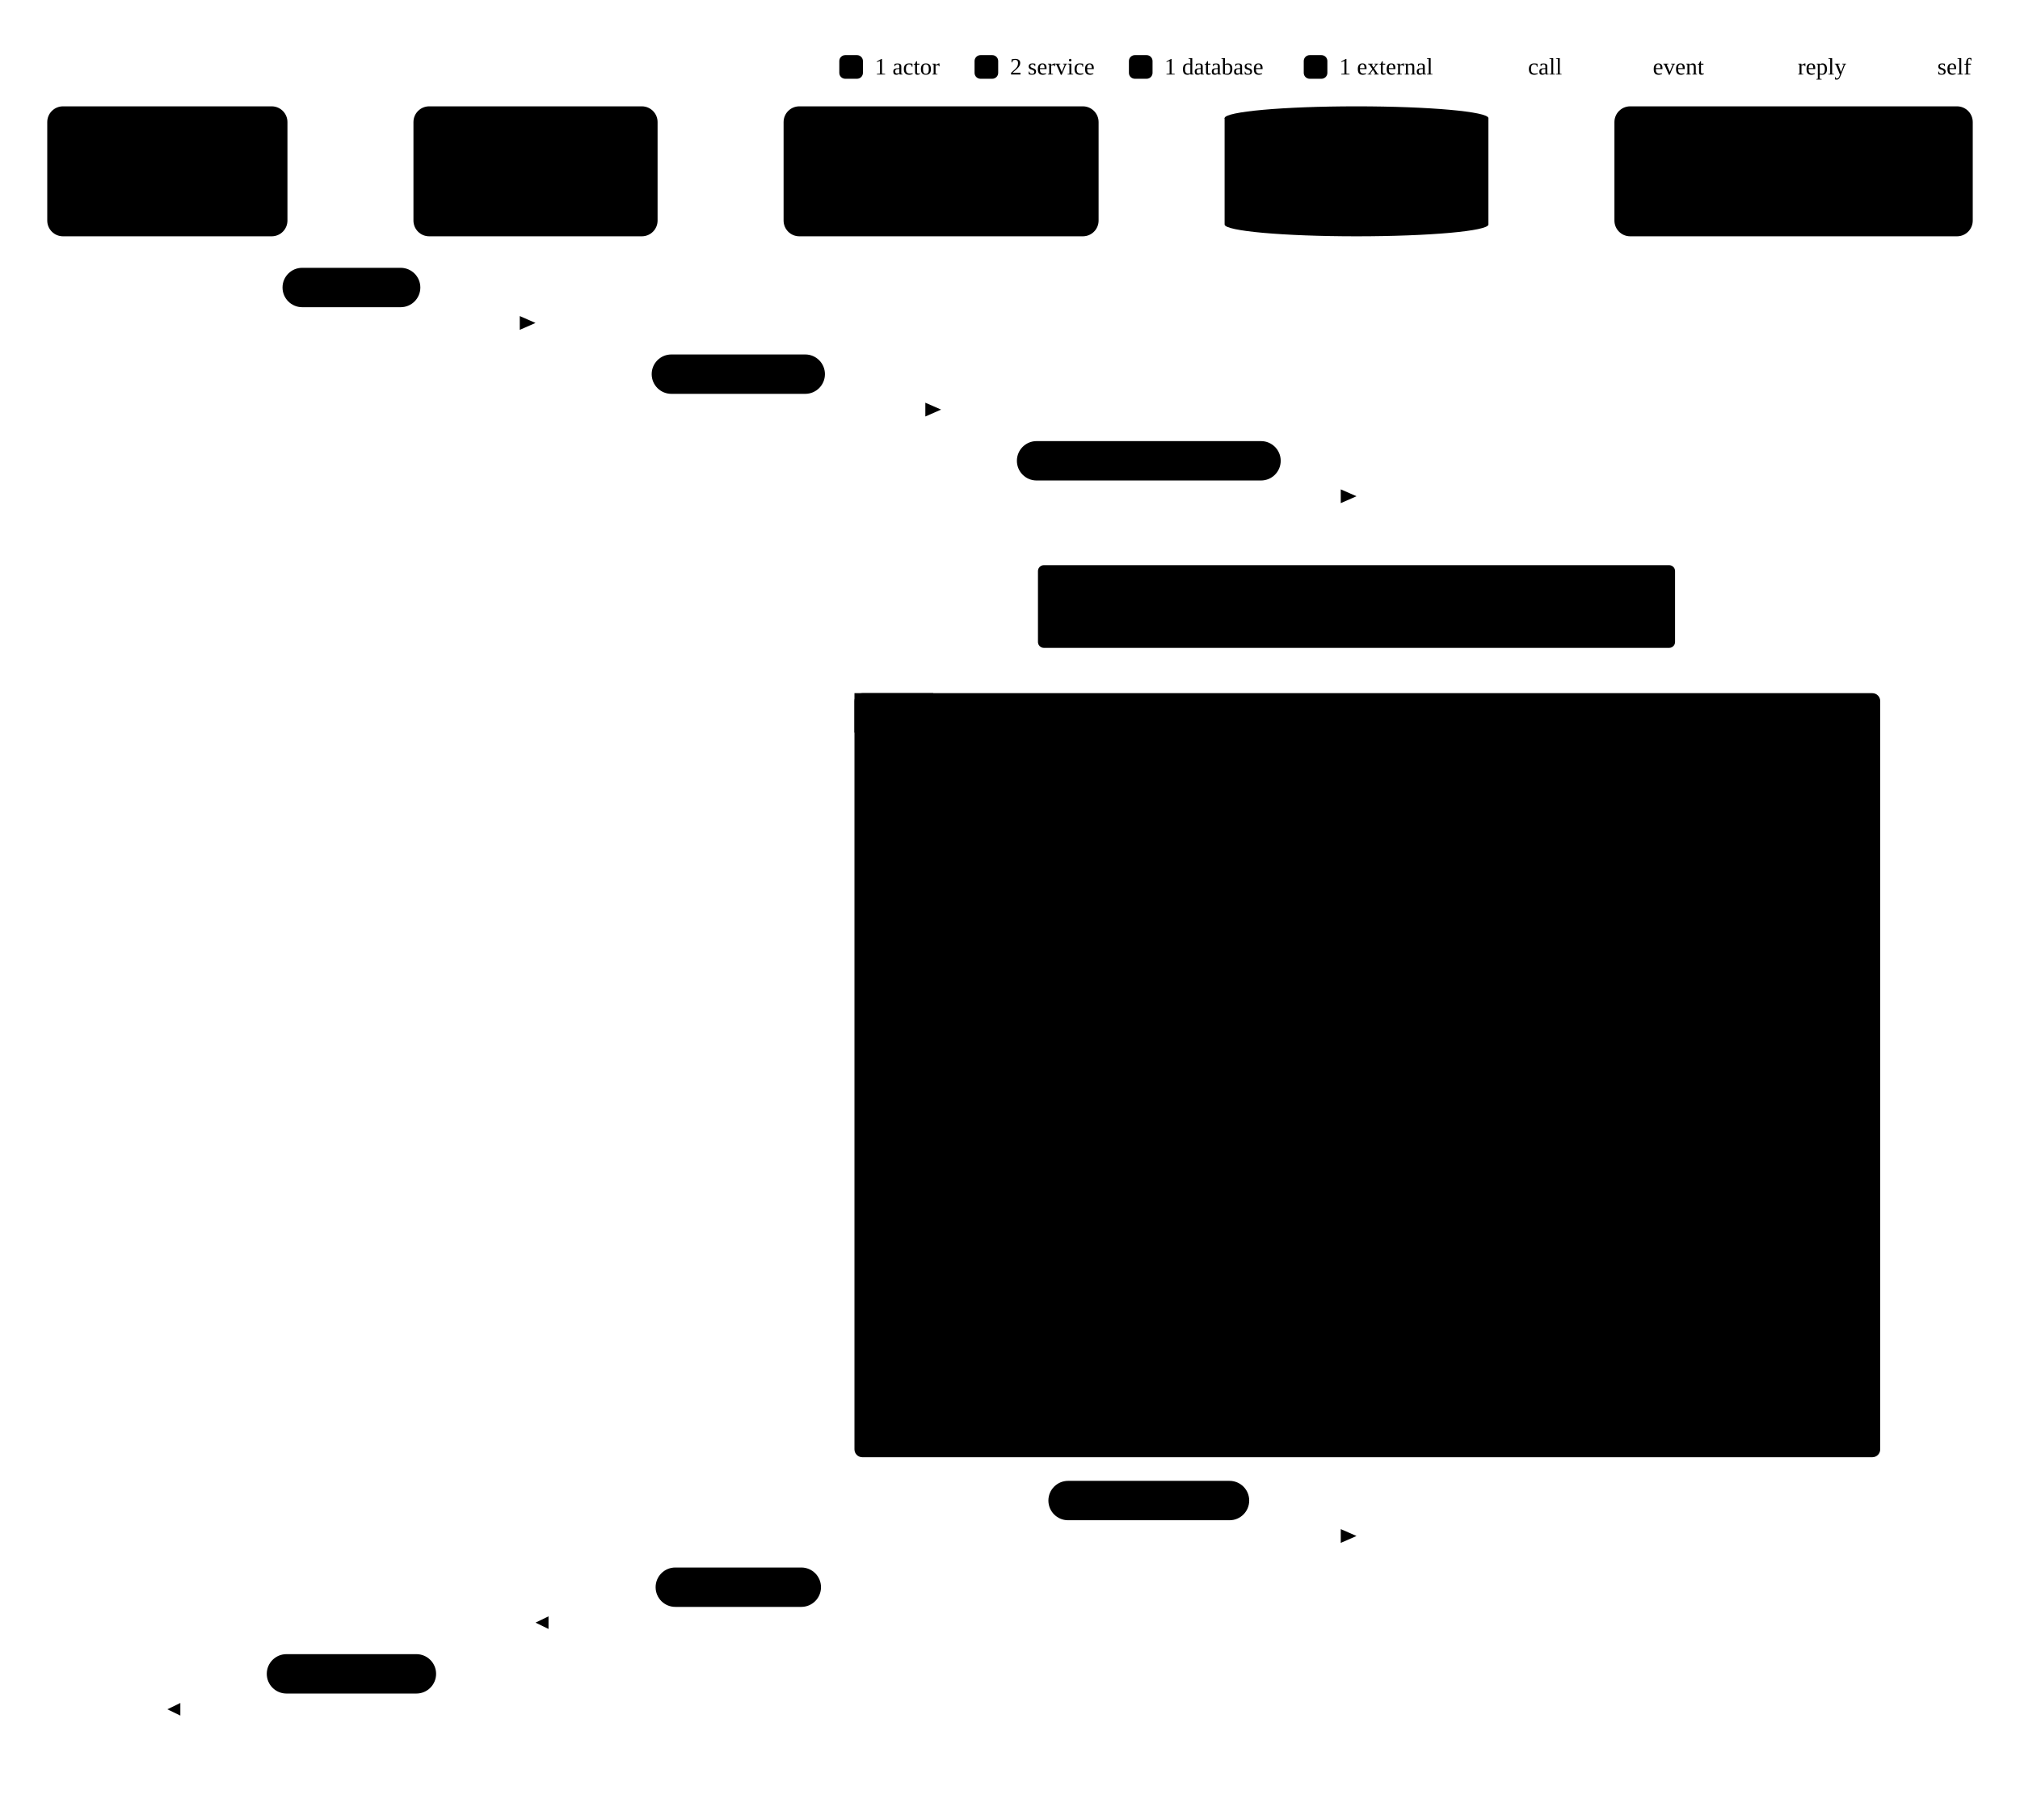
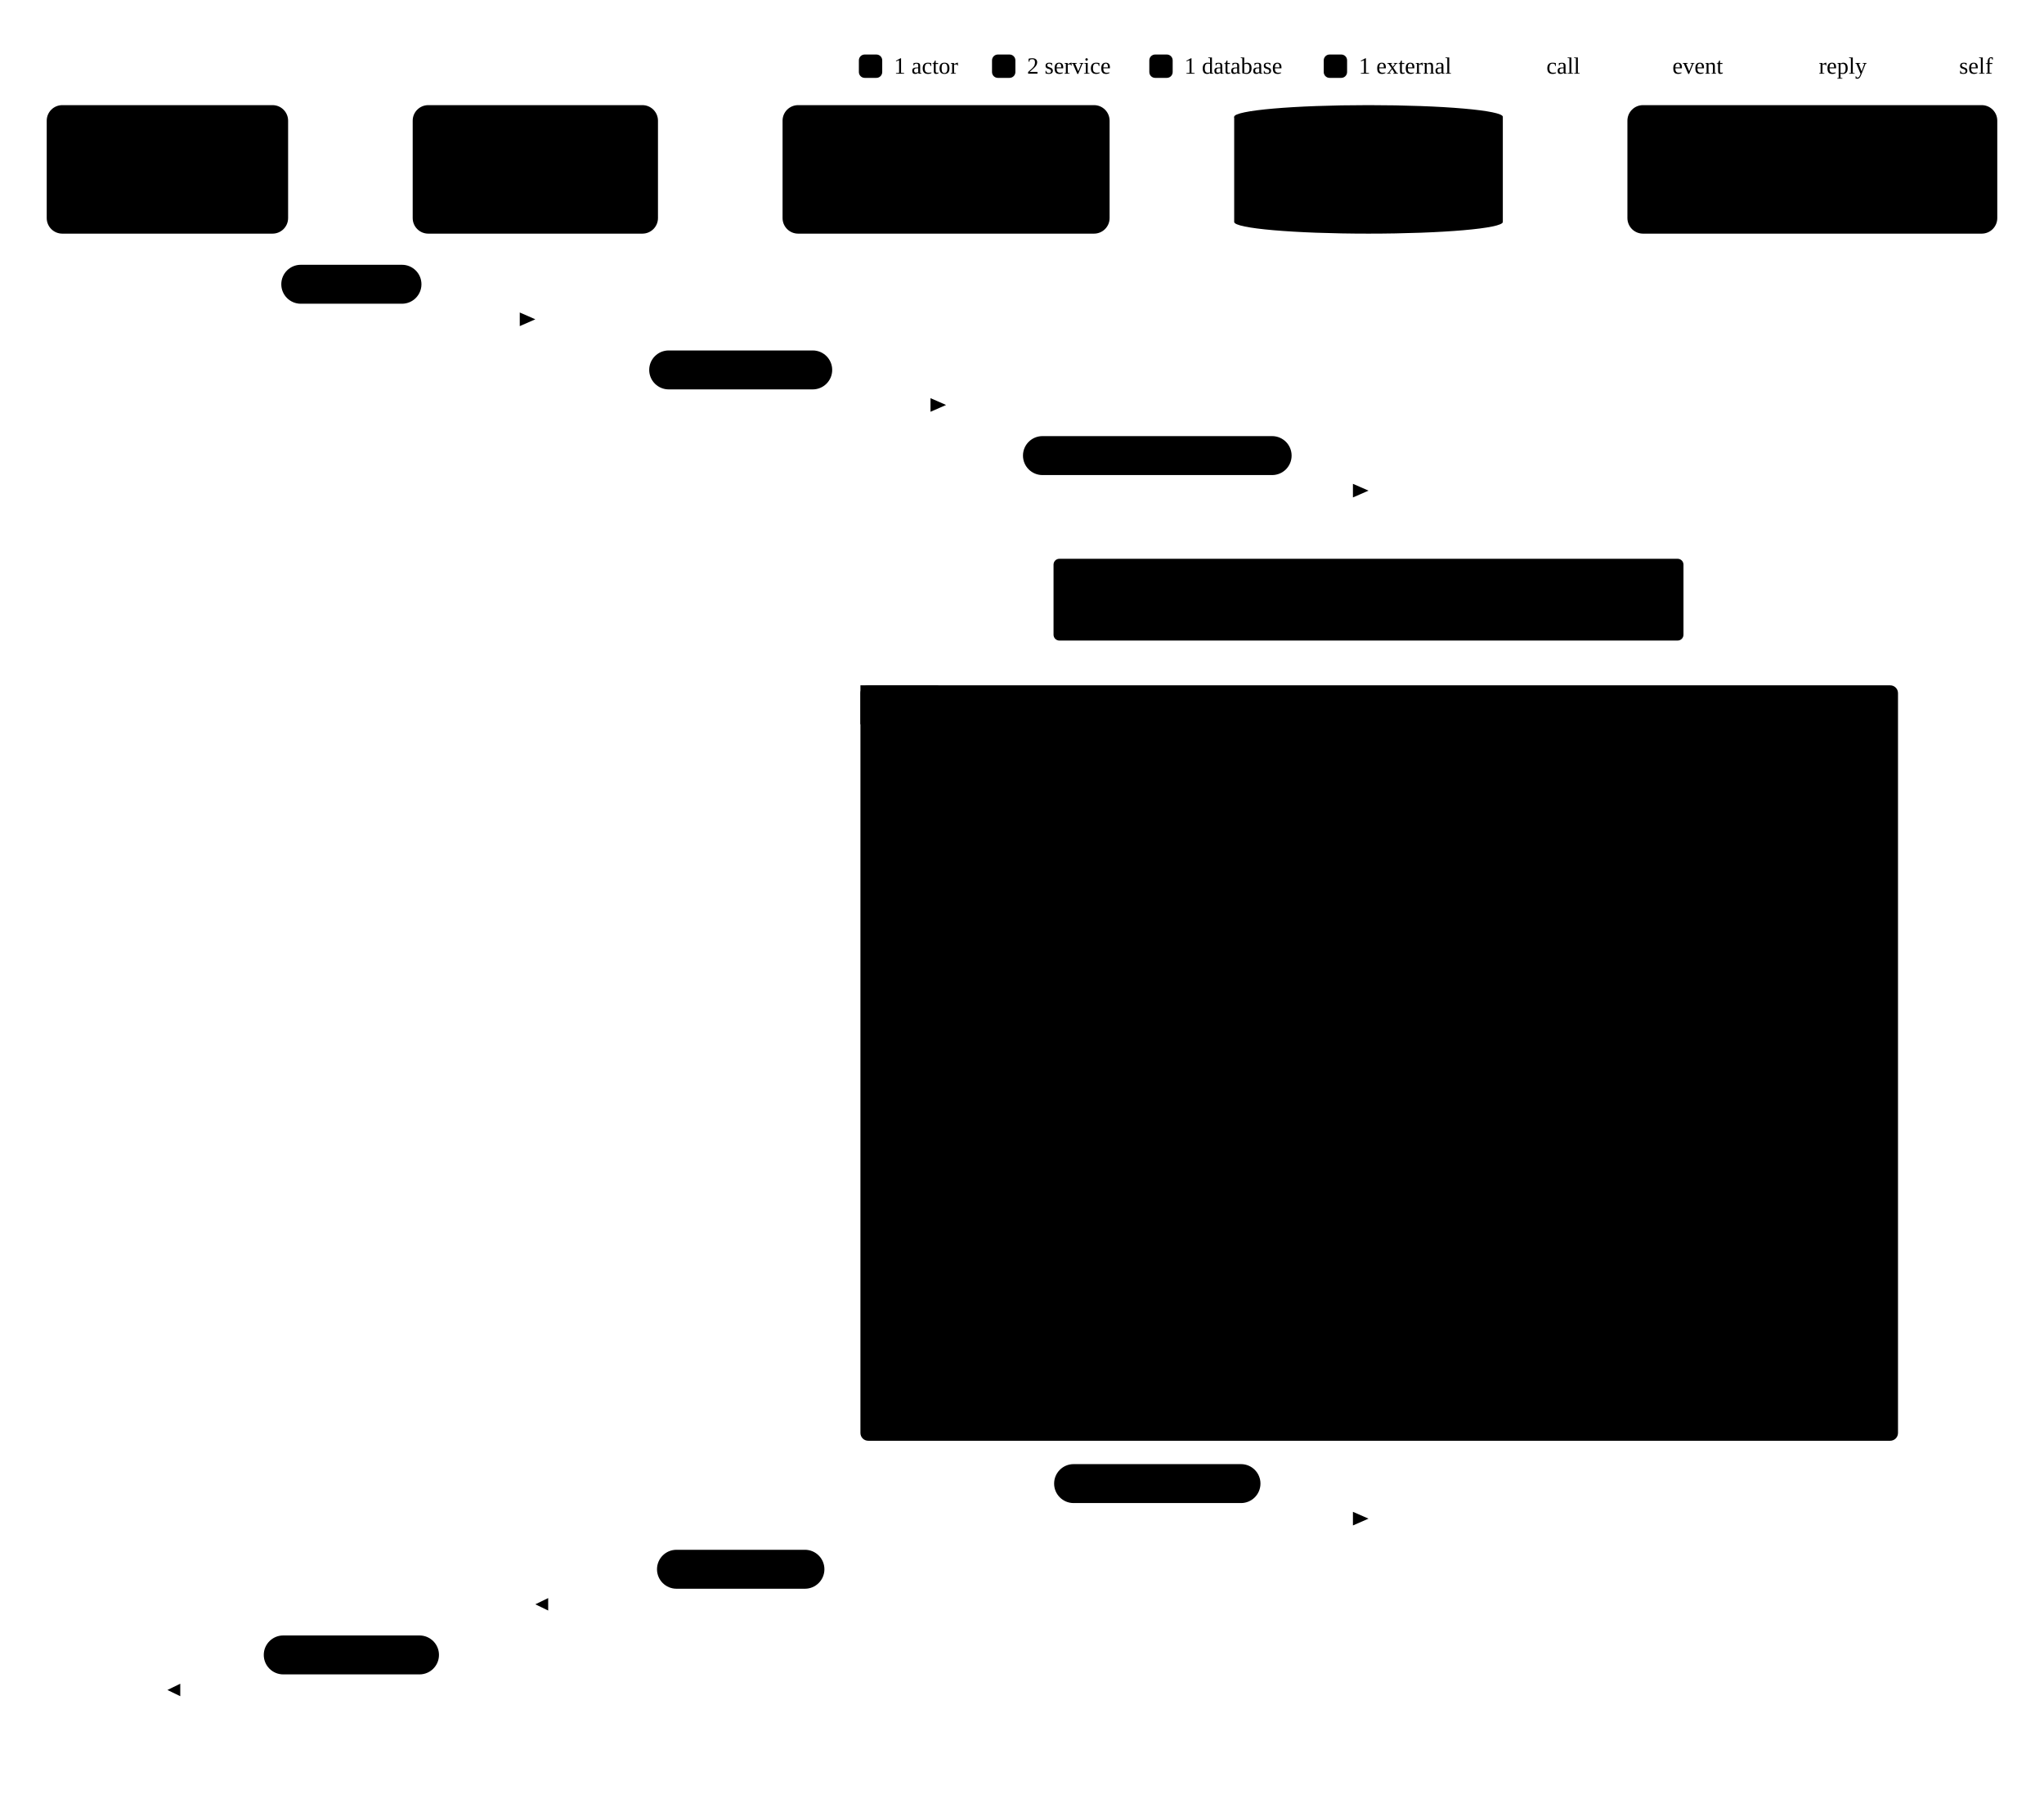
- <svg xmlns="http://www.w3.org/2000/svg" class="pa-diagram pa-type-sequence" viewBox="0 0 1026 924" role="graphics-document" aria-labelledby="d-title d-desc">
+ <svg xmlns="http://www.w3.org/2000/svg" class="pa-diagram pa-type-sequence" viewBox="0 0 1050 924" role="graphics-document" aria-labelledby="d-title d-desc">
  <defs>
    <marker id="d-arrow" viewBox="0 0 8 8" refX="8" refY="4" markerWidth="8" markerHeight="8" markerUnits="userSpaceOnUse" orient="auto-start-reverse">
      <path class="pa-arrow-fill" d="M0 0.5L8 4L0 7.5Z" />
    </marker>
    <marker id="d-arrow-open" viewBox="0 0 8 8" refX="7.4" refY="4" markerWidth="8" markerHeight="8" markerUnits="userSpaceOnUse" orient="auto-start-reverse">
      <path class="pa-arrow-open" d="M0.8 0.8L7.4 4L0.8 7.2" />
    </marker>
  </defs>
  <g class="pa-frame pa-frame-loop" data-messages="m4 m5 m6 m7 m8">
-     <rect class="pa-frame-box" x="434" y="352" width="521" height="388" rx="4" />
-     <path class="pa-frame-tab" d="M434 352H474V367L469 372H434Z" />
+     <rect class="pa-frame-box" x="442" y="352" width="533" height="388" rx="4" />
+     <path class="pa-frame-tab" d="M442 352H482V367L477 372H442Z" />
    <text class="pa-frame-kind" text-anchor="middle">
-       <tspan x="452.75" y="365.85">loop</tspan>
+       <tspan x="460.75" y="365.85">loop</tspan>
    </text>
    <text class="pa-frame-label" text-anchor="start">
-       <tspan x="482" y="366.2">until approved</tspan>
+       <tspan x="490" y="366.2">until approved</tspan>
    </text>
  </g>
  <g class="pa-frame pa-frame-alt" data-messages="m5 m6 m7">
-     <rect class="pa-frame-box" x="466" y="464" width="457" height="212" rx="4" />
-     <path class="pa-frame-tab" d="M466 464H496V479L491 484H466Z" />
+     <rect class="pa-frame-box" x="474" y="464" width="469" height="212" rx="4" />
+     <path class="pa-frame-tab" d="M474 464H506V479L501 484H474Z" />
    <text class="pa-frame-kind" text-anchor="middle">
-       <tspan x="479.75" y="477.85">alt</tspan>
+       <tspan x="488.75" y="477.85">alt</tspan>
    </text>
    <text class="pa-frame-label" text-anchor="start">
-       <tspan x="504" y="478.2">card declined</tspan>
-     </text>
-   </g>
-   <line class="pa-lifeline" data-for="shopper" x1="85" y1="120" x2="85" y2="900" />
-   <line class="pa-lifeline" data-for="web" x1="272" y1="120" x2="272" y2="900" />
-   <line class="pa-lifeline" data-for="orders" x1="478" y1="120" x2="478" y2="900" />
-   <line class="pa-lifeline" data-for="db" x1="689" y1="120" x2="689" y2="900" />
-   <line class="pa-lifeline" data-for="psp" x1="911" y1="120" x2="911" y2="900" />
+       <tspan x="514" y="478.2">card declined</tspan>
+     </text>
+   </g>
+   <line class="pa-lifeline" data-for="shopper" x1="86" y1="120" x2="86" y2="900" />
+   <line class="pa-lifeline" data-for="web" x1="275" y1="120" x2="275" y2="900" />
+   <line class="pa-lifeline" data-for="orders" x1="486" y1="120" x2="486" y2="900" />
+   <line class="pa-lifeline" data-for="db" x1="703" y1="120" x2="703" y2="900" />
+   <line class="pa-lifeline" data-for="psp" x1="931" y1="120" x2="931" y2="900" />
  <g class="pa-node pa-kind-actor pa-family-person pa-tone-neutral" data-id="shopper" tabindex="0" role="graphics-symbol" aria-label="Shopper: actor">
-     <path class="pa-shape pa-shape-rounded-rect" d="M32 54L138 54A8 8 0 0 1 146 62L146 112A8 8 0 0 1 138 120L32 120A8 8 0 0 1 24 112L24 62A8 8 0 0 1 32 54Z" />
-     <rect class="pa-tile" x="38.61" y="73" width="28" height="28" rx="7" />
-     <g class="pa-icon pa-icon-lucide" transform="translate(43.61 78) scale(0.75)">
+     <path class="pa-shape pa-shape-rounded-rect" d="M32 54L140 54A8 8 0 0 1 148 62L148 112A8 8 0 0 1 140 120L32 120A8 8 0 0 1 24 112L24 62A8 8 0 0 1 32 54Z" />
+     <rect class="pa-tile" x="38.06" y="73" width="28" height="28" rx="7" />
+     <g class="pa-icon pa-icon-lucide" transform="translate(43.06 78) scale(0.75)">
      <path d="M19 21v-2a4 4 0 0 0-4-4H9a4 4 0 0 0-4 4v2" />
      <circle cx="12" cy="7" r="4" />
    </g>
    <text class="pa-type" text-anchor="middle">
-       <tspan x="104" y="80.4">ACTOR</tspan>
-     </text>
-     <text class="pa-label" text-anchor="middle">
-       <tspan x="104" y="99.4">Shopper</tspan>
+       <tspan x="105" y="80.4">ACTOR</tspan>
+     </text>
+     <text class="pa-label" text-anchor="middle">
+       <tspan x="105" y="99.4">Shopper</tspan>
    </text>
  </g>
  <g class="pa-node pa-kind-service pa-family-service pa-tone-neutral" data-id="web" tabindex="0" role="graphics-symbol" aria-label="Web app: service">
-     <path class="pa-shape pa-shape-rounded-rect" d="M218 54L326 54A8 8 0 0 1 334 62L334 112A8 8 0 0 1 326 120L218 120A8 8 0 0 1 210 112L210 62A8 8 0 0 1 218 54Z" />
-     <rect class="pa-tile" x="224.29" y="73" width="28" height="28" rx="7" />
-     <g class="pa-icon pa-icon-lucide" transform="translate(229.29 78) scale(0.75)">
+     <path class="pa-shape pa-shape-rounded-rect" d="M220 54L330 54A8 8 0 0 1 338 62L338 112A8 8 0 0 1 330 120L220 120A8 8 0 0 1 212 112L212 62A8 8 0 0 1 220 54Z" />
+     <rect class="pa-tile" x="226.08" y="73" width="28" height="28" rx="7" />
+     <g class="pa-icon pa-icon-lucide" transform="translate(231.08 78) scale(0.75)">
      <rect width="20" height="8" x="2" y="2" rx="2" ry="2" />
      <rect width="20" height="8" x="2" y="14" rx="2" ry="2" />
      <line x1="6" x2="6.01" y1="6" y2="6" />
      <line x1="6" x2="6.01" y1="18" y2="18" />
    </g>
    <text class="pa-type" text-anchor="middle">
-       <tspan x="291" y="80.4">SERVICE</tspan>
-     </text>
-     <text class="pa-label" text-anchor="middle">
-       <tspan x="291" y="99.4">Web app</tspan>
+       <tspan x="294" y="80.4">SERVICE</tspan>
+     </text>
+     <text class="pa-label" text-anchor="middle">
+       <tspan x="294" y="99.4">Web app</tspan>
    </text>
  </g>
  <g class="pa-node pa-kind-service pa-family-service pa-tone-neutral" data-id="orders" tabindex="0" role="graphics-symbol" aria-label="Orders service: service">
-     <path class="pa-shape pa-shape-rounded-rect" d="M406 54L550 54A8 8 0 0 1 558 62L558 112A8 8 0 0 1 550 120L406 120A8 8 0 0 1 398 112L398 62A8 8 0 0 1 406 54Z" />
-     <rect class="pa-tile" x="412.02" y="73" width="28" height="28" rx="7" />
-     <g class="pa-icon pa-icon-lucide" transform="translate(417.02 78) scale(0.75)">
+     <path class="pa-shape pa-shape-rounded-rect" d="M410 54L562 54A8 8 0 0 1 570 62L570 112A8 8 0 0 1 562 120L410 120A8 8 0 0 1 402 112L402 62A8 8 0 0 1 410 54Z" />
+     <rect class="pa-tile" x="416.5" y="73" width="28" height="28" rx="7" />
+     <g class="pa-icon pa-icon-lucide" transform="translate(421.5 78) scale(0.75)">
      <rect width="20" height="8" x="2" y="2" rx="2" ry="2" />
      <rect width="20" height="8" x="2" y="14" rx="2" ry="2" />
      <line x1="6" x2="6.01" y1="6" y2="6" />
      <line x1="6" x2="6.01" y1="18" y2="18" />
    </g>
    <text class="pa-type" text-anchor="middle">
-       <tspan x="497" y="80.4">SERVICE</tspan>
-     </text>
-     <text class="pa-label" text-anchor="middle">
-       <tspan x="497" y="99.4">Orders service</tspan>
+       <tspan x="505" y="80.4">SERVICE</tspan>
+     </text>
+     <text class="pa-label" text-anchor="middle">
+       <tspan x="505" y="99.4">Orders service</tspan>
    </text>
  </g>
  <g class="pa-node pa-kind-database pa-family-data pa-tone-neutral" data-id="db" tabindex="0" role="graphics-symbol" aria-label="Orders DB: database">
-     <path class="pa-shape pa-shape-cylinder" d="M622 60A67 6 0 0 1 756 60L756 114A67 6 0 0 1 622 114Z" />
-     <path class="pa-decor" d="M622 60A67 6 0 0 0 756 60" />
-     <rect class="pa-tile" x="636.8" y="73" width="28" height="28" rx="7" />
-     <g class="pa-icon pa-icon-lucide" transform="translate(641.8 78) scale(0.75)">
+     <path class="pa-shape pa-shape-cylinder" d="M634 60A69 6 0 0 1 772 60L772 114A69 6 0 0 1 634 114Z" />
+     <path class="pa-decor" d="M634 60A69 6 0 0 0 772 60" />
+     <rect class="pa-tile" x="648.88" y="73" width="28" height="28" rx="7" />
+     <g class="pa-icon pa-icon-lucide" transform="translate(653.88 78) scale(0.75)">
      <ellipse cx="12" cy="5" rx="9" ry="3" />
      <path d="M3 5V19A9 3 0 0 0 21 19V5" />
      <path d="M3 12A9 3 0 0 0 21 12" />
    </g>
    <text class="pa-type" text-anchor="middle">
-       <tspan x="708" y="80.4">DATABASE</tspan>
-     </text>
-     <text class="pa-label" text-anchor="middle">
-       <tspan x="708" y="99.4">Orders DB</tspan>
+       <tspan x="722" y="80.4">DATABASE</tspan>
+     </text>
+     <text class="pa-label" text-anchor="middle">
+       <tspan x="722" y="99.4">Orders DB</tspan>
    </text>
  </g>
  <g class="pa-node pa-kind-external pa-family-external pa-tone-neutral" data-id="psp" tabindex="0" role="graphics-symbol" aria-label="Payment provider: external">
-     <path class="pa-shape pa-shape-dashed-rounded-rect" d="M828 54L994 54A8 8 0 0 1 1002 62L1002 112A8 8 0 0 1 994 120L828 120A8 8 0 0 1 820 112L820 62A8 8 0 0 1 828 54Z" />
-     <rect class="pa-tile" x="834.08" y="73" width="28" height="28" rx="7" />
-     <g class="pa-icon pa-icon-lucide" transform="translate(839.08 78) scale(0.75)">
+     <path class="pa-shape pa-shape-dashed-rounded-rect" d="M844 54L1018 54A8 8 0 0 1 1026 62L1026 112A8 8 0 0 1 1018 120L844 120A8 8 0 0 1 836 112L836 62A8 8 0 0 1 844 54Z" />
+     <rect class="pa-tile" x="850.89" y="73" width="28" height="28" rx="7" />
+     <g class="pa-icon pa-icon-lucide" transform="translate(855.89 78) scale(0.75)">
      <path d="M17.5 19H9a7 7 0 1 1 6.71-9h1.79a4.5 4.5 0 1 1 0 9Z" />
    </g>
    <text class="pa-type" text-anchor="middle">
-       <tspan x="930" y="80.4">EXTERNAL</tspan>
-     </text>
-     <text class="pa-label" text-anchor="middle">
-       <tspan x="930" y="99.4">Payment provider</tspan>
+       <tspan x="950" y="80.4">EXTERNAL</tspan>
+     </text>
+     <text class="pa-label" text-anchor="middle">
+       <tspan x="950" y="99.4">Payment provider</tspan>
    </text>
  </g>
  <g class="pa-seq-note" data-over="db" data-after="m3">
-     <rect class="pa-seq-note-box" x="527.2" y="287" width="323.6" height="42" rx="3" />
+     <rect class="pa-seq-note-box" x="541.2" y="287" width="323.6" height="42" rx="3" />
    <text class="pa-seq-note-text" text-anchor="middle">
-       <tspan x="689" y="304.7">order stays pending until the provider</tspan>
-       <tspan x="689" y="319">answers</tspan>
+       <tspan x="703" y="304.7">order stays pending until the provider</tspan>
+       <tspan x="703" y="319">answers</tspan>
    </text>
  </g>
  <g class="pa-seq-note" data-over="orders psp" data-after="m4">
-     <rect class="pa-seq-note-box" x="458" y="428" width="473" height="28" rx="3" />
+     <rect class="pa-seq-note-box" x="466" y="428" width="485" height="28" rx="3" />
    <text class="pa-seq-note-text" text-anchor="middle">
-       <tspan x="694.5" y="445.85">idempotency key sent on every charge</tspan>
+       <tspan x="708.5" y="445.85">idempotency key sent on every charge</tspan>
    </text>
  </g>
  <g class="pa-edge pa-edge-solid pa-msg-sync" data-id="m1" data-from="shopper" data-to="web" data-family="person">
-     <path class="pa-wire" d="M85 164L272 164" fill="none" marker-end="url(#d-arrow)" />
+     <path class="pa-wire" d="M86 164L275 164" fill="none" marker-end="url(#d-arrow)" />
  </g>
  <g class="pa-edge pa-edge-solid pa-msg-sync" data-id="m2" data-from="web" data-to="orders" data-family="service">
-     <path class="pa-wire" d="M272 208L478 208" fill="none" marker-end="url(#d-arrow)" />
+     <path class="pa-wire" d="M275 208L486 208" fill="none" marker-end="url(#d-arrow)" />
  </g>
  <g class="pa-edge pa-edge-solid pa-msg-sync" data-id="m3" data-from="orders" data-to="db" data-family="service">
-     <path class="pa-wire" d="M478 252L689 252" fill="none" marker-end="url(#d-arrow)" />
+     <path class="pa-wire" d="M486 252L703 252" fill="none" marker-end="url(#d-arrow)" />
  </g>
  <g class="pa-edge pa-edge-async pa-msg-async" data-id="m4" data-from="orders" data-to="psp" data-family="service">
-     <path class="pa-wire" d="M478 408L911 408" fill="none" marker-end="url(#d-arrow-open)" />
+     <path class="pa-wire" d="M486 408L931 408" fill="none" marker-end="url(#d-arrow-open)" />
  </g>
  <g class="pa-edge pa-edge-dashed pa-msg-reply" data-id="m5" data-from="psp" data-to="orders" data-family="external">
-     <path class="pa-wire" d="M911 520L478 520" fill="none" marker-end="url(#d-arrow-open)" />
+     <path class="pa-wire" d="M931 520L486 520" fill="none" marker-end="url(#d-arrow-open)" />
  </g>
  <g class="pa-edge pa-edge-solid pa-msg-self" data-id="m6" data-from="orders" data-to="orders" data-family="service">
-     <path class="pa-wire" d="M478 560L504 560Q510 560 510 566L510 586Q510 592 504 592L478 592" fill="none" marker-end="url(#d-arrow)" />
+     <path class="pa-wire" d="M486 560L512 560Q518 560 518 566L518 586Q518 592 512 592L486 592" fill="none" marker-end="url(#d-arrow)" />
  </g>
  <g class="pa-edge pa-edge-solid pa-msg-sync" data-id="m7" data-from="orders" data-to="psp" data-family="service">
-     <path class="pa-wire" d="M478 652L911 652" fill="none" marker-end="url(#d-arrow)" />
+     <path class="pa-wire" d="M486 652L931 652" fill="none" marker-end="url(#d-arrow)" />
  </g>
  <g class="pa-edge pa-edge-dashed pa-msg-reply" data-id="m8" data-from="psp" data-to="orders" data-family="external">
-     <path class="pa-wire" d="M911 716L478 716" fill="none" marker-end="url(#d-arrow-open)" />
+     <path class="pa-wire" d="M931 716L486 716" fill="none" marker-end="url(#d-arrow-open)" />
  </g>
  <g class="pa-edge pa-edge-solid pa-msg-sync" data-id="m9" data-from="orders" data-to="db" data-family="service">
-     <path class="pa-wire" d="M478 780L689 780" fill="none" marker-end="url(#d-arrow)" />
+     <path class="pa-wire" d="M486 780L703 780" fill="none" marker-end="url(#d-arrow)" />
  </g>
  <g class="pa-edge pa-edge-dashed pa-msg-reply" data-id="m10" data-from="orders" data-to="web" data-family="service">
-     <path class="pa-wire" d="M478 824L272 824" fill="none" marker-end="url(#d-arrow-open)" />
+     <path class="pa-wire" d="M486 824L275 824" fill="none" marker-end="url(#d-arrow-open)" />
  </g>
  <g class="pa-edge pa-edge-dashed pa-msg-reply" data-id="m11" data-from="web" data-to="shopper" data-family="service">
-     <path class="pa-wire" d="M272 868L85 868" fill="none" marker-end="url(#d-arrow-open)" />
+     <path class="pa-wire" d="M275 868L86 868" fill="none" marker-end="url(#d-arrow-open)" />
  </g>
  <g class="pa-edge-label" data-edge="m1">
-     <rect class="pa-edge-plate" x="143.5" y="136" width="70" height="20" rx="10" />
-     <text class="pa-edge-text" text-anchor="middle">
-       <tspan x="178.5" y="150.2">press Pay</tspan>
+     <rect class="pa-edge-plate" x="144.5" y="136" width="72" height="20" rx="10" />
+     <text class="pa-edge-text" text-anchor="middle">
+       <tspan x="180.5" y="150.2">press Pay</tspan>
    </text>
  </g>
  <g class="pa-edge-label" data-edge="m2">
-     <rect class="pa-edge-plate" x="331" y="180" width="88" height="20" rx="10" />
-     <text class="pa-edge-text" text-anchor="middle">
-       <tspan x="375" y="194.2">POST /orders</tspan>
+     <rect class="pa-edge-plate" x="333.5" y="180" width="94" height="20" rx="10" />
+     <text class="pa-edge-text" text-anchor="middle">
+       <tspan x="380.5" y="194.2">POST /orders</tspan>
    </text>
  </g>
  <g class="pa-edge-label" data-edge="m3">
-     <rect class="pa-edge-plate" x="516.5" y="224" width="134" height="20" rx="10" />
-     <text class="pa-edge-text" text-anchor="middle">
-       <tspan x="583.5" y="238.2">insert order (pending)</tspan>
+     <rect class="pa-edge-plate" x="525.5" y="224" width="138" height="20" rx="10" />
+     <text class="pa-edge-text" text-anchor="middle">
+       <tspan x="594.5" y="238.2">insert order (pending)</tspan>
    </text>
  </g>
  <g class="pa-edge-label" data-edge="m4">
-     <rect class="pa-edge-plate" x="654.5" y="380" width="80" height="20" rx="10" />
-     <text class="pa-edge-text" text-anchor="middle">
-       <tspan x="694.5" y="394.2">charge card</tspan>
+     <rect class="pa-edge-plate" x="666.5" y="380" width="84" height="20" rx="10" />
+     <text class="pa-edge-text" text-anchor="middle">
+       <tspan x="708.5" y="394.2">charge card</tspan>
    </text>
  </g>
  <g class="pa-edge-label" data-edge="m5">
-     <rect class="pa-edge-plate" x="662.5" y="492" width="64" height="20" rx="10" />
-     <text class="pa-edge-text" text-anchor="middle">
-       <tspan x="694.5" y="506.2">declined</tspan>
+     <rect class="pa-edge-plate" x="676.5" y="492" width="64" height="20" rx="10" />
+     <text class="pa-edge-text" text-anchor="middle">
+       <tspan x="708.5" y="506.2">declined</tspan>
    </text>
  </g>
  <g class="pa-edge-label" data-edge="m6">
-     <rect class="pa-edge-plate" x="518" y="566" width="140" height="20" rx="10" />
-     <text class="pa-edge-text" text-anchor="middle">
-       <tspan x="588" y="580.2">schedule retry in 5 min</tspan>
+     <rect class="pa-edge-plate" x="526" y="566" width="146" height="20" rx="10" />
+     <text class="pa-edge-text" text-anchor="middle">
+       <tspan x="599" y="580.2">schedule retry in 5 min</tspan>
    </text>
  </g>
  <g class="pa-edge-label" data-edge="m7">
-     <rect class="pa-edge-plate" x="638.5" y="624" width="112" height="20" rx="10" />
-     <text class="pa-edge-text" text-anchor="middle">
-       <tspan x="694.5" y="638.2">charge card again</tspan>
+     <rect class="pa-edge-plate" x="649.5" y="624" width="118" height="20" rx="10" />
+     <text class="pa-edge-text" text-anchor="middle">
+       <tspan x="708.5" y="638.2">charge card again</tspan>
    </text>
  </g>
  <g class="pa-edge-label" data-edge="m8">
-     <rect class="pa-edge-plate" x="660.5" y="688" width="68" height="20" rx="10" />
-     <text class="pa-edge-text" text-anchor="middle">
-       <tspan x="694.5" y="702.2">approved</tspan>
+     <rect class="pa-edge-plate" x="673.5" y="688" width="70" height="20" rx="10" />
+     <text class="pa-edge-text" text-anchor="middle">
+       <tspan x="708.5" y="702.2">approved</tspan>
    </text>
  </g>
  <g class="pa-edge-label" data-edge="m9">
-     <rect class="pa-edge-plate" x="532.5" y="752" width="102" height="20" rx="10" />
-     <text class="pa-edge-text" text-anchor="middle">
-       <tspan x="583.5" y="766.2">mark order paid</tspan>
+     <rect class="pa-edge-plate" x="541.5" y="752" width="106" height="20" rx="10" />
+     <text class="pa-edge-text" text-anchor="middle">
+       <tspan x="594.5" y="766.2">mark order paid</tspan>
    </text>
  </g>
  <g class="pa-edge-label" data-edge="m10">
-     <rect class="pa-edge-plate" x="333" y="796" width="84" height="20" rx="10" />
-     <text class="pa-edge-text" text-anchor="middle">
-       <tspan x="375" y="810.2">201 Created</tspan>
+     <rect class="pa-edge-plate" x="337.5" y="796" width="86" height="20" rx="10" />
+     <text class="pa-edge-text" text-anchor="middle">
+       <tspan x="380.5" y="810.2">201 Created</tspan>
    </text>
  </g>
  <g class="pa-edge-label" data-edge="m11">
-     <rect class="pa-edge-plate" x="135.5" y="840" width="86" height="20" rx="10" />
-     <text class="pa-edge-text" text-anchor="middle">
-       <tspan x="178.5" y="854.2">show receipt</tspan>
+     <rect class="pa-edge-plate" x="135.5" y="840" width="90" height="20" rx="10" />
+     <text class="pa-edge-text" text-anchor="middle">
+       <tspan x="180.5" y="854.2">show receipt</tspan>
    </text>
  </g>
  <g class="pa-legend" aria-hidden="true">
-     <rect class="pa-swatch pa-family-person" x="426.3" y="28" width="12" height="12" rx="3" />
-     <text class="pa-legend-text" text-anchor="start">
-       <tspan x="444.3" y="37.85">1 actor</tspan>
-     </text>
-     <rect class="pa-swatch pa-family-service" x="495" y="28" width="12" height="12" rx="3" />
-     <text class="pa-legend-text" text-anchor="start">
-       <tspan x="513" y="37.85">2 service</tspan>
-     </text>
-     <rect class="pa-swatch pa-family-data" x="573.4" y="28" width="12" height="12" rx="3" />
-     <text class="pa-legend-text" text-anchor="start">
-       <tspan x="591.4" y="37.85">1 database</tspan>
-     </text>
-     <rect class="pa-swatch pa-family-external" x="662.2" y="28" width="12" height="12" rx="3" />
-     <text class="pa-legend-text" text-anchor="start">
-       <tspan x="680.2" y="37.85">1 external</tspan>
+     <rect class="pa-swatch pa-family-person" x="441.2" y="28" width="12" height="12" rx="3" />
+     <text class="pa-legend-text" text-anchor="start">
+       <tspan x="459.2" y="37.85">1 actor</tspan>
+     </text>
+     <rect class="pa-swatch pa-family-service" x="509.6" y="28" width="12" height="12" rx="3" />
+     <text class="pa-legend-text" text-anchor="start">
+       <tspan x="527.6" y="37.85">2 service</tspan>
+     </text>
+     <rect class="pa-swatch pa-family-data" x="590.4" y="28" width="12" height="12" rx="3" />
+     <text class="pa-legend-text" text-anchor="start">
+       <tspan x="608.4" y="37.85">1 database</tspan>
+     </text>
+     <rect class="pa-swatch pa-family-external" x="680" y="28" width="12" height="12" rx="3" />
+     <text class="pa-legend-text" text-anchor="start">
+       <tspan x="698" y="37.85">1 external</tspan>
    </text>
    <g class="pa-legend-sample pa-edge-solid">
-       <path class="pa-wire" d="M746.1 34L770.1 34" />
-     </g>
-     <text class="pa-legend-text" text-anchor="start">
-       <tspan x="776.1" y="37.85">call</tspan>
+       <path class="pa-wire" d="M764.4 34L788.4 34" />
+     </g>
+     <text class="pa-legend-text" text-anchor="start">
+       <tspan x="794.4" y="37.85">call</tspan>
    </text>
    <g class="pa-legend-sample pa-edge-async">
-       <path class="pa-wire" d="M809.5 34L833.5 34" />
-     </g>
-     <text class="pa-legend-text" text-anchor="start">
-       <tspan x="839.5" y="37.85">event</tspan>
+       <path class="pa-wire" d="M829.1 34L853.1 34" />
+     </g>
+     <text class="pa-legend-text" text-anchor="start">
+       <tspan x="859.1" y="37.85">event</tspan>
    </text>
    <g class="pa-legend-sample pa-edge-dashed">
-       <path class="pa-wire" d="M883.1 34L907.1 34" />
-     </g>
-     <text class="pa-legend-text" text-anchor="start">
-       <tspan x="913.1" y="37.85">reply</tspan>
+       <path class="pa-wire" d="M904.3 34L928.3 34" />
+     </g>
+     <text class="pa-legend-text" text-anchor="start">
+       <tspan x="934.3" y="37.85">reply</tspan>
    </text>
    <g class="pa-legend-sample pa-edge-solid">
-       <path class="pa-wire" d="M954 34L978 34" />
-     </g>
-     <text class="pa-legend-text" text-anchor="start">
-       <tspan x="984" y="37.85">self</tspan>
+       <path class="pa-wire" d="M976.4 34L1000.4 34" />
+     </g>
+     <text class="pa-legend-text" text-anchor="start">
+       <tspan x="1006.4" y="37.85">self</tspan>
    </text>
  </g>
</svg>
